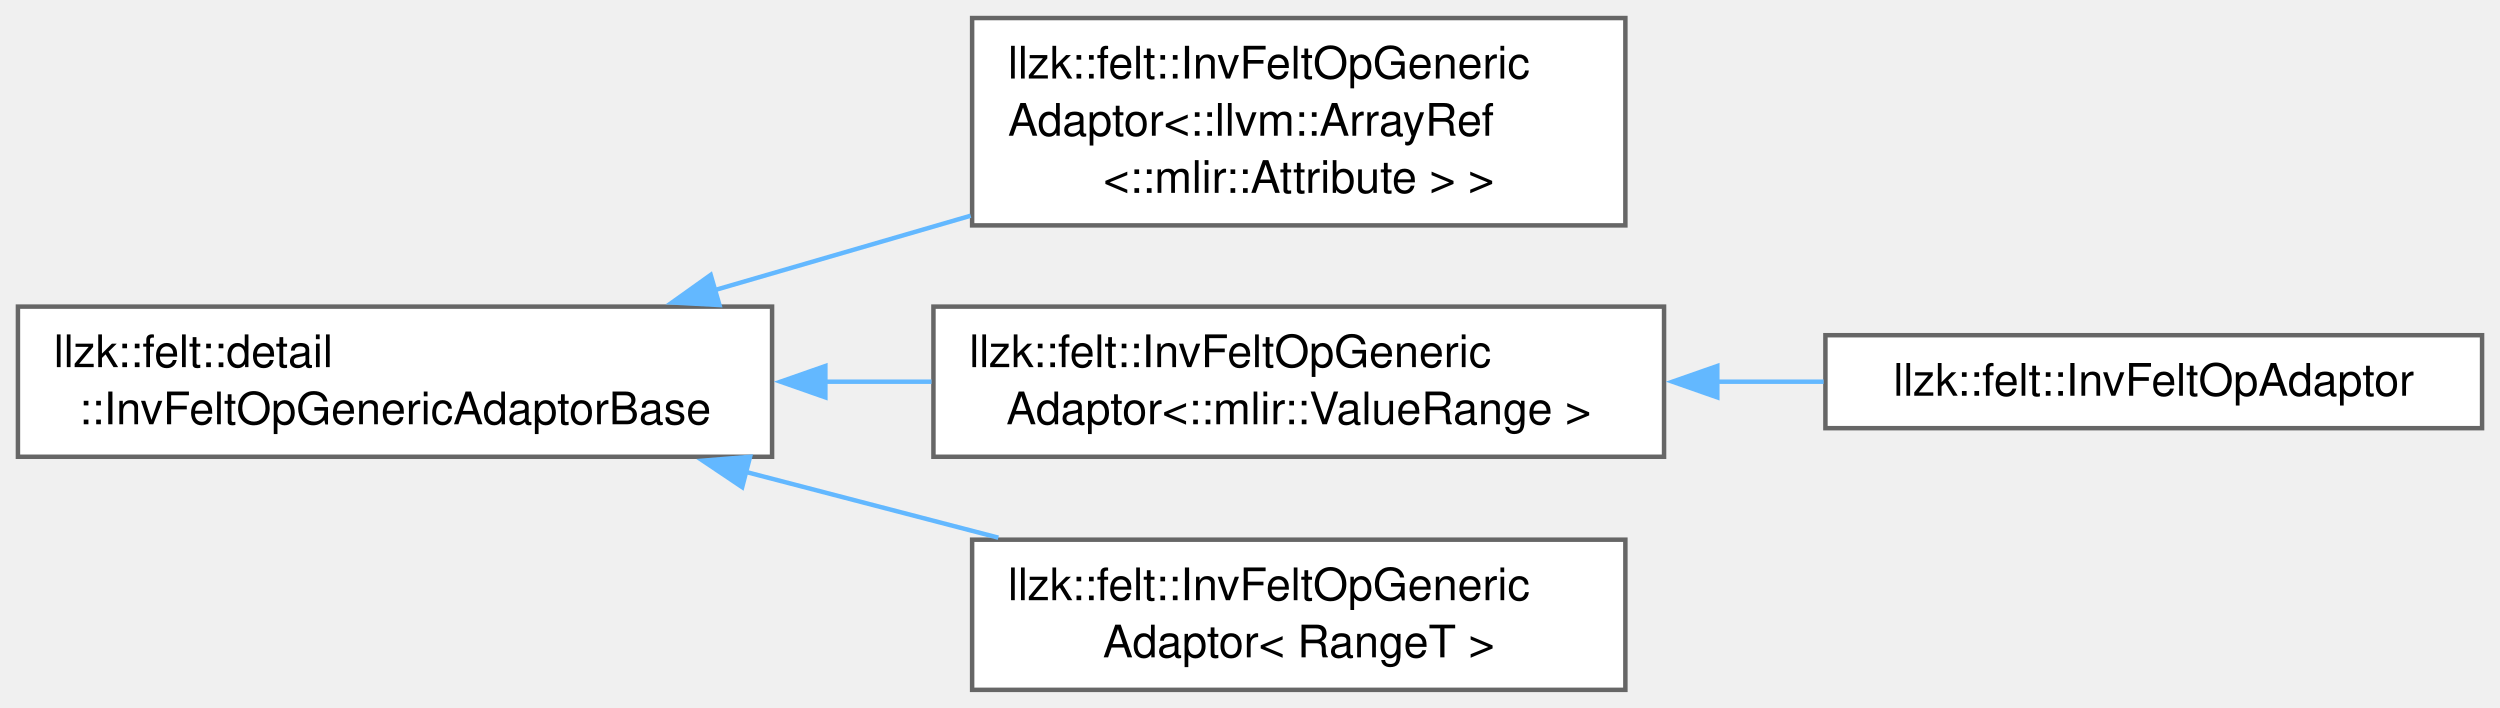
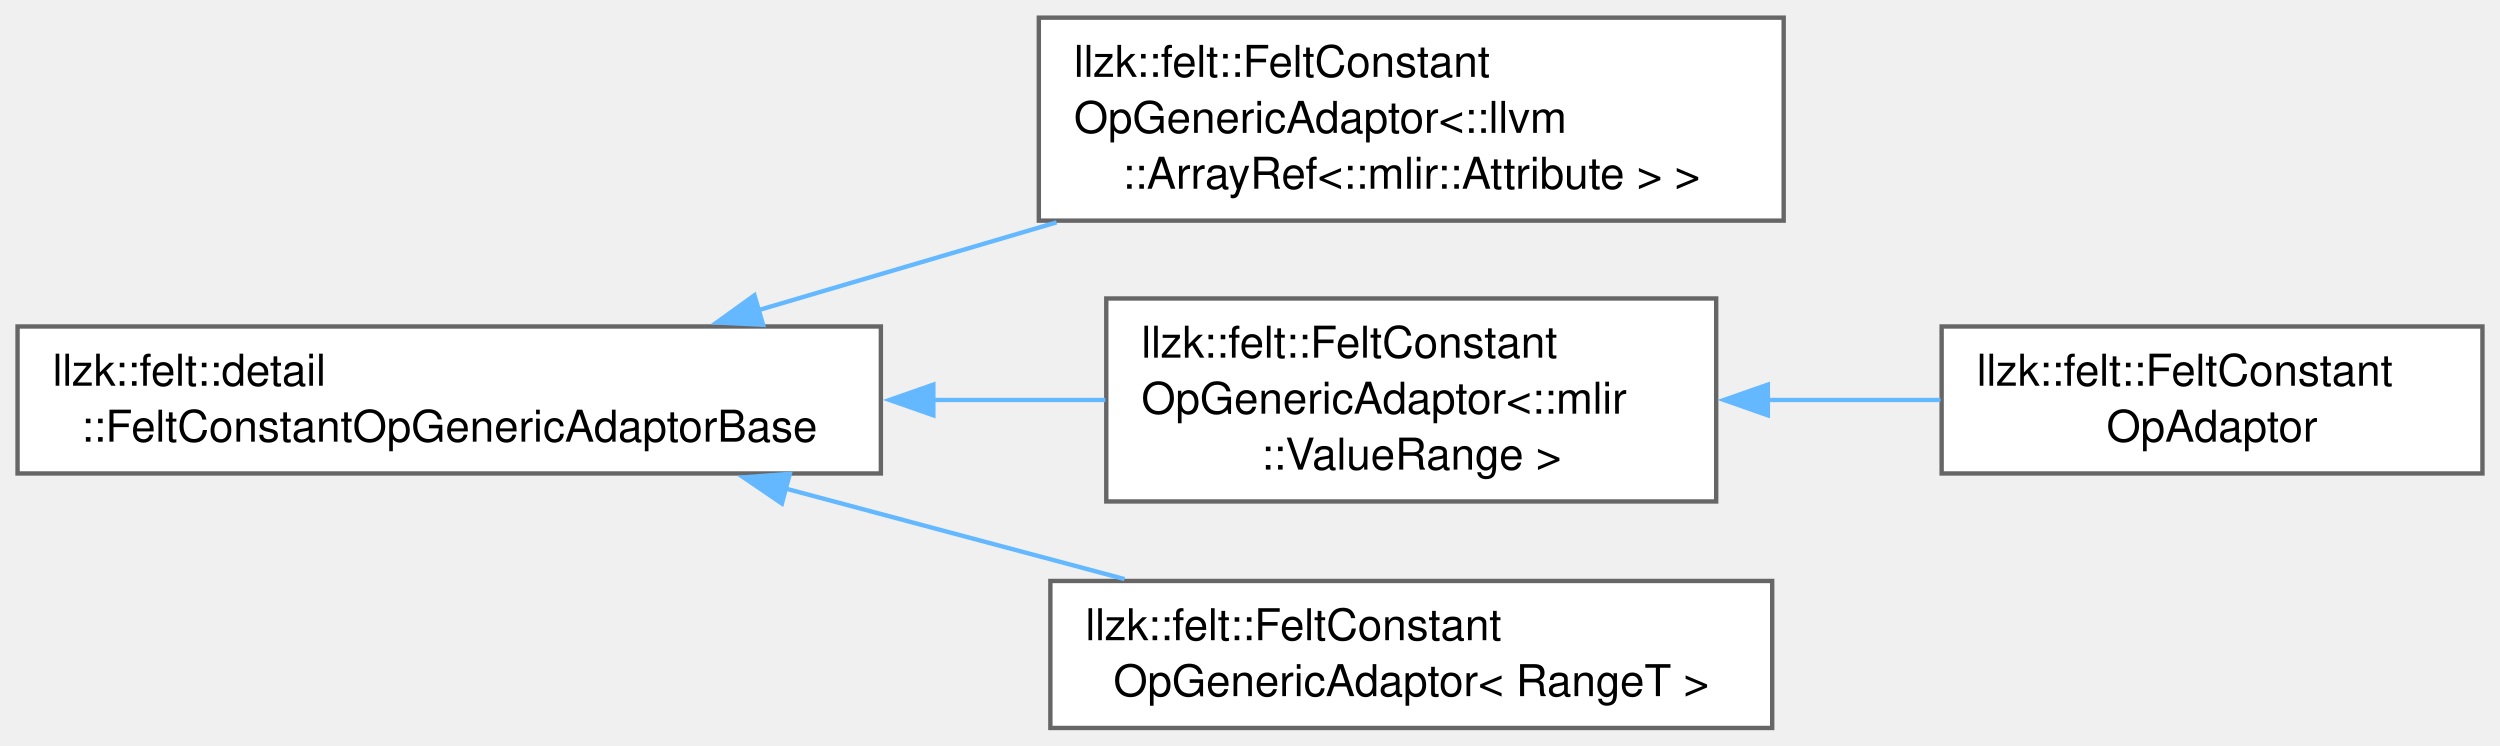
- <svg xmlns="http://www.w3.org/2000/svg" xmlns:xlink="http://www.w3.org/1999/xlink" width="558pt" height="158pt" viewBox="0.00 0.00 557.75 157.88">
-   <g id="graph0" class="graph" transform="scale(1 1) rotate(0) translate(4 153.88)">
+ <svg xmlns="http://www.w3.org/2000/svg" xmlns:xlink="http://www.w3.org/1999/xlink" width="570pt" height="170pt" viewBox="0.00 0.00 569.75 169.88">
+   <g id="graph0" class="graph" transform="scale(1 1) rotate(0) translate(4 165.88)">
    <g id="Node000000" class="node">
      <g id="a_Node000000">
-         <a xlink:href="classllzk_1_1felt_1_1detail_1_1InvFeltOpGenericAdaptorBase.html" target="_top" xlink:title=" ">
-           <polygon fill="white" stroke="#666666" points="168.25,-85.5 0,-85.5 0,-52 168.25,-52 168.25,-85.5" />
-           <text text-anchor="start" x="8" y="-72" font-family="Helvetica,sans-Serif" font-size="10.00">llzk::felt::detail</text>
-           <text text-anchor="middle" x="84.12" y="-59.25" font-family="Helvetica,sans-Serif" font-size="10.00">::InvFeltOpGenericAdaptorBase</text>
+         <a xlink:href="classllzk_1_1felt_1_1detail_1_1FeltConstantOpGenericAdaptorBase.html" target="_top" xlink:title=" ">
+           <polygon fill="white" stroke="#666666" points="196.75,-91.5 0,-91.5 0,-58 196.75,-58 196.75,-91.5" />
+           <text text-anchor="start" x="8" y="-78" font-family="Helvetica,sans-Serif" font-size="10.00">llzk::felt::detail</text>
+           <text text-anchor="middle" x="98.38" y="-65.25" font-family="Helvetica,sans-Serif" font-size="10.00">::FeltConstantOpGenericAdaptorBase</text>
        </a>
      </g>
    </g>
    <g id="Node000001" class="node">
      <g id="a_Node000001">
-         <a xlink:href="classllzk_1_1felt_1_1InvFeltOpGenericAdaptor.html" target="_top" xlink:title=" ">
-           <polygon fill="white" stroke="#666666" points="358.62,-149.88 212.88,-149.88 212.88,-103.62 358.62,-103.62 358.62,-149.88" />
-           <text text-anchor="start" x="220.88" y="-136.38" font-family="Helvetica,sans-Serif" font-size="10.00">llzk::felt::InvFeltOpGeneric</text>
-           <text text-anchor="start" x="220.88" y="-123.62" font-family="Helvetica,sans-Serif" font-size="10.00">Adaptor&lt;::llvm::ArrayRef</text>
-           <text text-anchor="middle" x="285.75" y="-110.88" font-family="Helvetica,sans-Serif" font-size="10.00">&lt;::mlir::Attribute &gt; &gt;</text>
+         <a xlink:href="classllzk_1_1felt_1_1FeltConstantOpGenericAdaptor.html" target="_top" xlink:title=" ">
+           <polygon fill="white" stroke="#666666" points="402.5,-161.88 232.75,-161.88 232.75,-115.62 402.5,-115.62 402.5,-161.88" />
+           <text text-anchor="start" x="240.75" y="-148.38" font-family="Helvetica,sans-Serif" font-size="10.00">llzk::felt::FeltConstant</text>
+           <text text-anchor="start" x="240.75" y="-135.62" font-family="Helvetica,sans-Serif" font-size="10.00">OpGenericAdaptor&lt;::llvm</text>
+           <text text-anchor="middle" x="317.62" y="-122.88" font-family="Helvetica,sans-Serif" font-size="10.00">::ArrayRef&lt;::mlir::Attribute &gt; &gt;</text>
        </a>
      </g>
    </g>
-     <g id="edge204_Node000000_Node000001" class="edge">
-       <g id="a_edge204_Node000000_Node000001">
+     <g id="edge200_Node000000_Node000001" class="edge">
+       <g id="a_edge200_Node000000_Node000001">
        <a xlink:title=" ">
-           <path fill="none" stroke="#63b8ff" d="M155.48,-89.19C173.98,-94.57 193.97,-100.37 212.56,-105.78" />
-           <polygon fill="#63b8ff" stroke="#63b8ff" points="156.51,-85.85 145.93,-86.42 154.56,-92.57 156.51,-85.85" />
+           <path fill="none" stroke="#63b8ff" d="M168.64,-95.16C190.33,-101.54 214.44,-108.65 236.79,-115.23" />
+           <polygon fill="#63b8ff" stroke="#63b8ff" points="169.91,-91.88 159.33,-92.41 167.94,-98.6 169.91,-91.88" />
        </a>
      </g>
    </g>
    <g id="Node000002" class="node">
      <g id="a_Node000002">
-         <a xlink:href="classllzk_1_1felt_1_1InvFeltOpGenericAdaptor.html" target="_top" xlink:title=" ">
-           <polygon fill="white" stroke="#666666" points="367.25,-85.5 204.25,-85.5 204.25,-52 367.25,-52 367.25,-85.5" />
-           <text text-anchor="start" x="212.25" y="-72" font-family="Helvetica,sans-Serif" font-size="10.00">llzk::felt::InvFeltOpGeneric</text>
-           <text text-anchor="middle" x="285.75" y="-59.25" font-family="Helvetica,sans-Serif" font-size="10.00">Adaptor&lt;::mlir::ValueRange &gt;</text>
+         <a xlink:href="classllzk_1_1felt_1_1FeltConstantOpGenericAdaptor.html" target="_top" xlink:title=" ">
+           <polygon fill="white" stroke="#666666" points="387.12,-97.88 248.12,-97.88 248.12,-51.62 387.12,-51.62 387.12,-97.88" />
+           <text text-anchor="start" x="256.12" y="-84.38" font-family="Helvetica,sans-Serif" font-size="10.00">llzk::felt::FeltConstant</text>
+           <text text-anchor="start" x="256.12" y="-71.62" font-family="Helvetica,sans-Serif" font-size="10.00">OpGenericAdaptor&lt;::mlir</text>
+           <text text-anchor="middle" x="317.62" y="-58.88" font-family="Helvetica,sans-Serif" font-size="10.00">::ValueRange &gt;</text>
        </a>
      </g>
    </g>
-     <g id="edge205_Node000000_Node000002" class="edge">
-       <g id="a_edge205_Node000000_Node000002">
+     <g id="edge201_Node000000_Node000002" class="edge">
+       <g id="a_edge201_Node000000_Node000002">
        <a xlink:title=" ">
-           <path fill="none" stroke="#63b8ff" d="M179.89,-68.75C187.89,-68.75 195.94,-68.75 203.82,-68.75" />
-           <polygon fill="#63b8ff" stroke="#63b8ff" points="180.14,-65.25 170.14,-68.75 180.14,-72.25 180.14,-65.25" />
+           <path fill="none" stroke="#63b8ff" d="M208.46,-74.75C221.9,-74.75 235.32,-74.75 247.91,-74.75" />
+           <polygon fill="#63b8ff" stroke="#63b8ff" points="208.71,-71.25 198.71,-74.75 208.71,-78.25 208.71,-71.25" />
        </a>
      </g>
    </g>
    <g id="Node000004" class="node">
      <g id="a_Node000004">
-         <a xlink:href="classllzk_1_1felt_1_1InvFeltOpGenericAdaptor.html" target="_top" xlink:title=" ">
-           <polygon fill="white" stroke="#666666" points="358.62,-33.5 212.88,-33.5 212.88,0 358.62,0 358.62,-33.5" />
-           <text text-anchor="start" x="220.88" y="-20" font-family="Helvetica,sans-Serif" font-size="10.00">llzk::felt::InvFeltOpGeneric</text>
-           <text text-anchor="middle" x="285.75" y="-7.25" font-family="Helvetica,sans-Serif" font-size="10.00">Adaptor&lt; RangeT &gt;</text>
+         <a xlink:href="classllzk_1_1felt_1_1FeltConstantOpGenericAdaptor.html" target="_top" xlink:title=" ">
+           <polygon fill="white" stroke="#666666" points="399.88,-33.5 235.38,-33.5 235.38,0 399.88,0 399.88,-33.5" />
+           <text text-anchor="start" x="243.38" y="-20" font-family="Helvetica,sans-Serif" font-size="10.00">llzk::felt::FeltConstant</text>
+           <text text-anchor="middle" x="317.62" y="-7.25" font-family="Helvetica,sans-Serif" font-size="10.00">OpGenericAdaptor&lt; RangeT &gt;</text>
        </a>
      </g>
    </g>
-     <g id="edge207_Node000000_Node000004" class="edge">
-       <g id="a_edge207_Node000000_Node000004">
+     <g id="edge203_Node000000_Node000004" class="edge">
+       <g id="a_edge203_Node000000_Node000004">
        <a xlink:title=" ">
-           <path fill="none" stroke="#63b8ff" d="M162.42,-48.61C181.02,-43.77 200.71,-38.64 218.73,-33.95" />
-           <polygon fill="#63b8ff" stroke="#63b8ff" points="161.58,-45.22 152.78,-51.13 163.34,-51.99 161.58,-45.22" />
+           <path fill="none" stroke="#63b8ff" d="M174.97,-54.57C200.18,-47.84 228.01,-40.41 252.28,-33.93" />
+           <polygon fill="#63b8ff" stroke="#63b8ff" points="174.19,-51.15 165.43,-57.11 176,-57.92 174.19,-51.15" />
        </a>
      </g>
    </g>
    <g id="Node000003" class="node">
      <g id="a_Node000003">
-         <a xlink:href="classllzk_1_1felt_1_1InvFeltOpAdaptor.html" target="_top" xlink:title=" ">
-           <polygon fill="white" stroke="#666666" points="549.75,-79.12 403.25,-79.12 403.25,-58.38 549.75,-58.38 549.75,-79.12" />
-           <text text-anchor="middle" x="476.5" y="-65.62" font-family="Helvetica,sans-Serif" font-size="10.00">llzk::felt::InvFeltOpAdaptor</text>
+         <a xlink:href="classllzk_1_1felt_1_1FeltConstantOpAdaptor.html" target="_top" xlink:title=" ">
+           <polygon fill="white" stroke="#666666" points="561.75,-91.5 438.5,-91.5 438.5,-58 561.75,-58 561.75,-91.5" />
+           <text text-anchor="start" x="446.5" y="-78" font-family="Helvetica,sans-Serif" font-size="10.00">llzk::felt::FeltConstant</text>
+           <text text-anchor="middle" x="500.12" y="-65.25" font-family="Helvetica,sans-Serif" font-size="10.00">OpAdaptor</text>
        </a>
      </g>
    </g>
-     <g id="edge206_Node000002_Node000003" class="edge">
-       <g id="a_edge206_Node000002_Node000003">
+     <g id="edge202_Node000002_Node000003" class="edge">
+       <g id="a_edge202_Node000002_Node000003">
        <a xlink:title=" ">
-           <path fill="none" stroke="#63b8ff" d="M378.93,-68.75C386.96,-68.75 395.01,-68.75 402.85,-68.75" />
-           <polygon fill="#63b8ff" stroke="#63b8ff" points="379.13,-65.25 369.13,-68.75 379.13,-72.25 379.13,-65.25" />
+           <path fill="none" stroke="#63b8ff" d="M398.89,-74.75C412.1,-74.75 425.6,-74.75 438.24,-74.75" />
+           <polygon fill="#63b8ff" stroke="#63b8ff" points="398.89,-71.25 388.89,-74.75 398.89,-78.25 398.89,-71.25" />
        </a>
      </g>
    </g>
  </g>
</svg>
